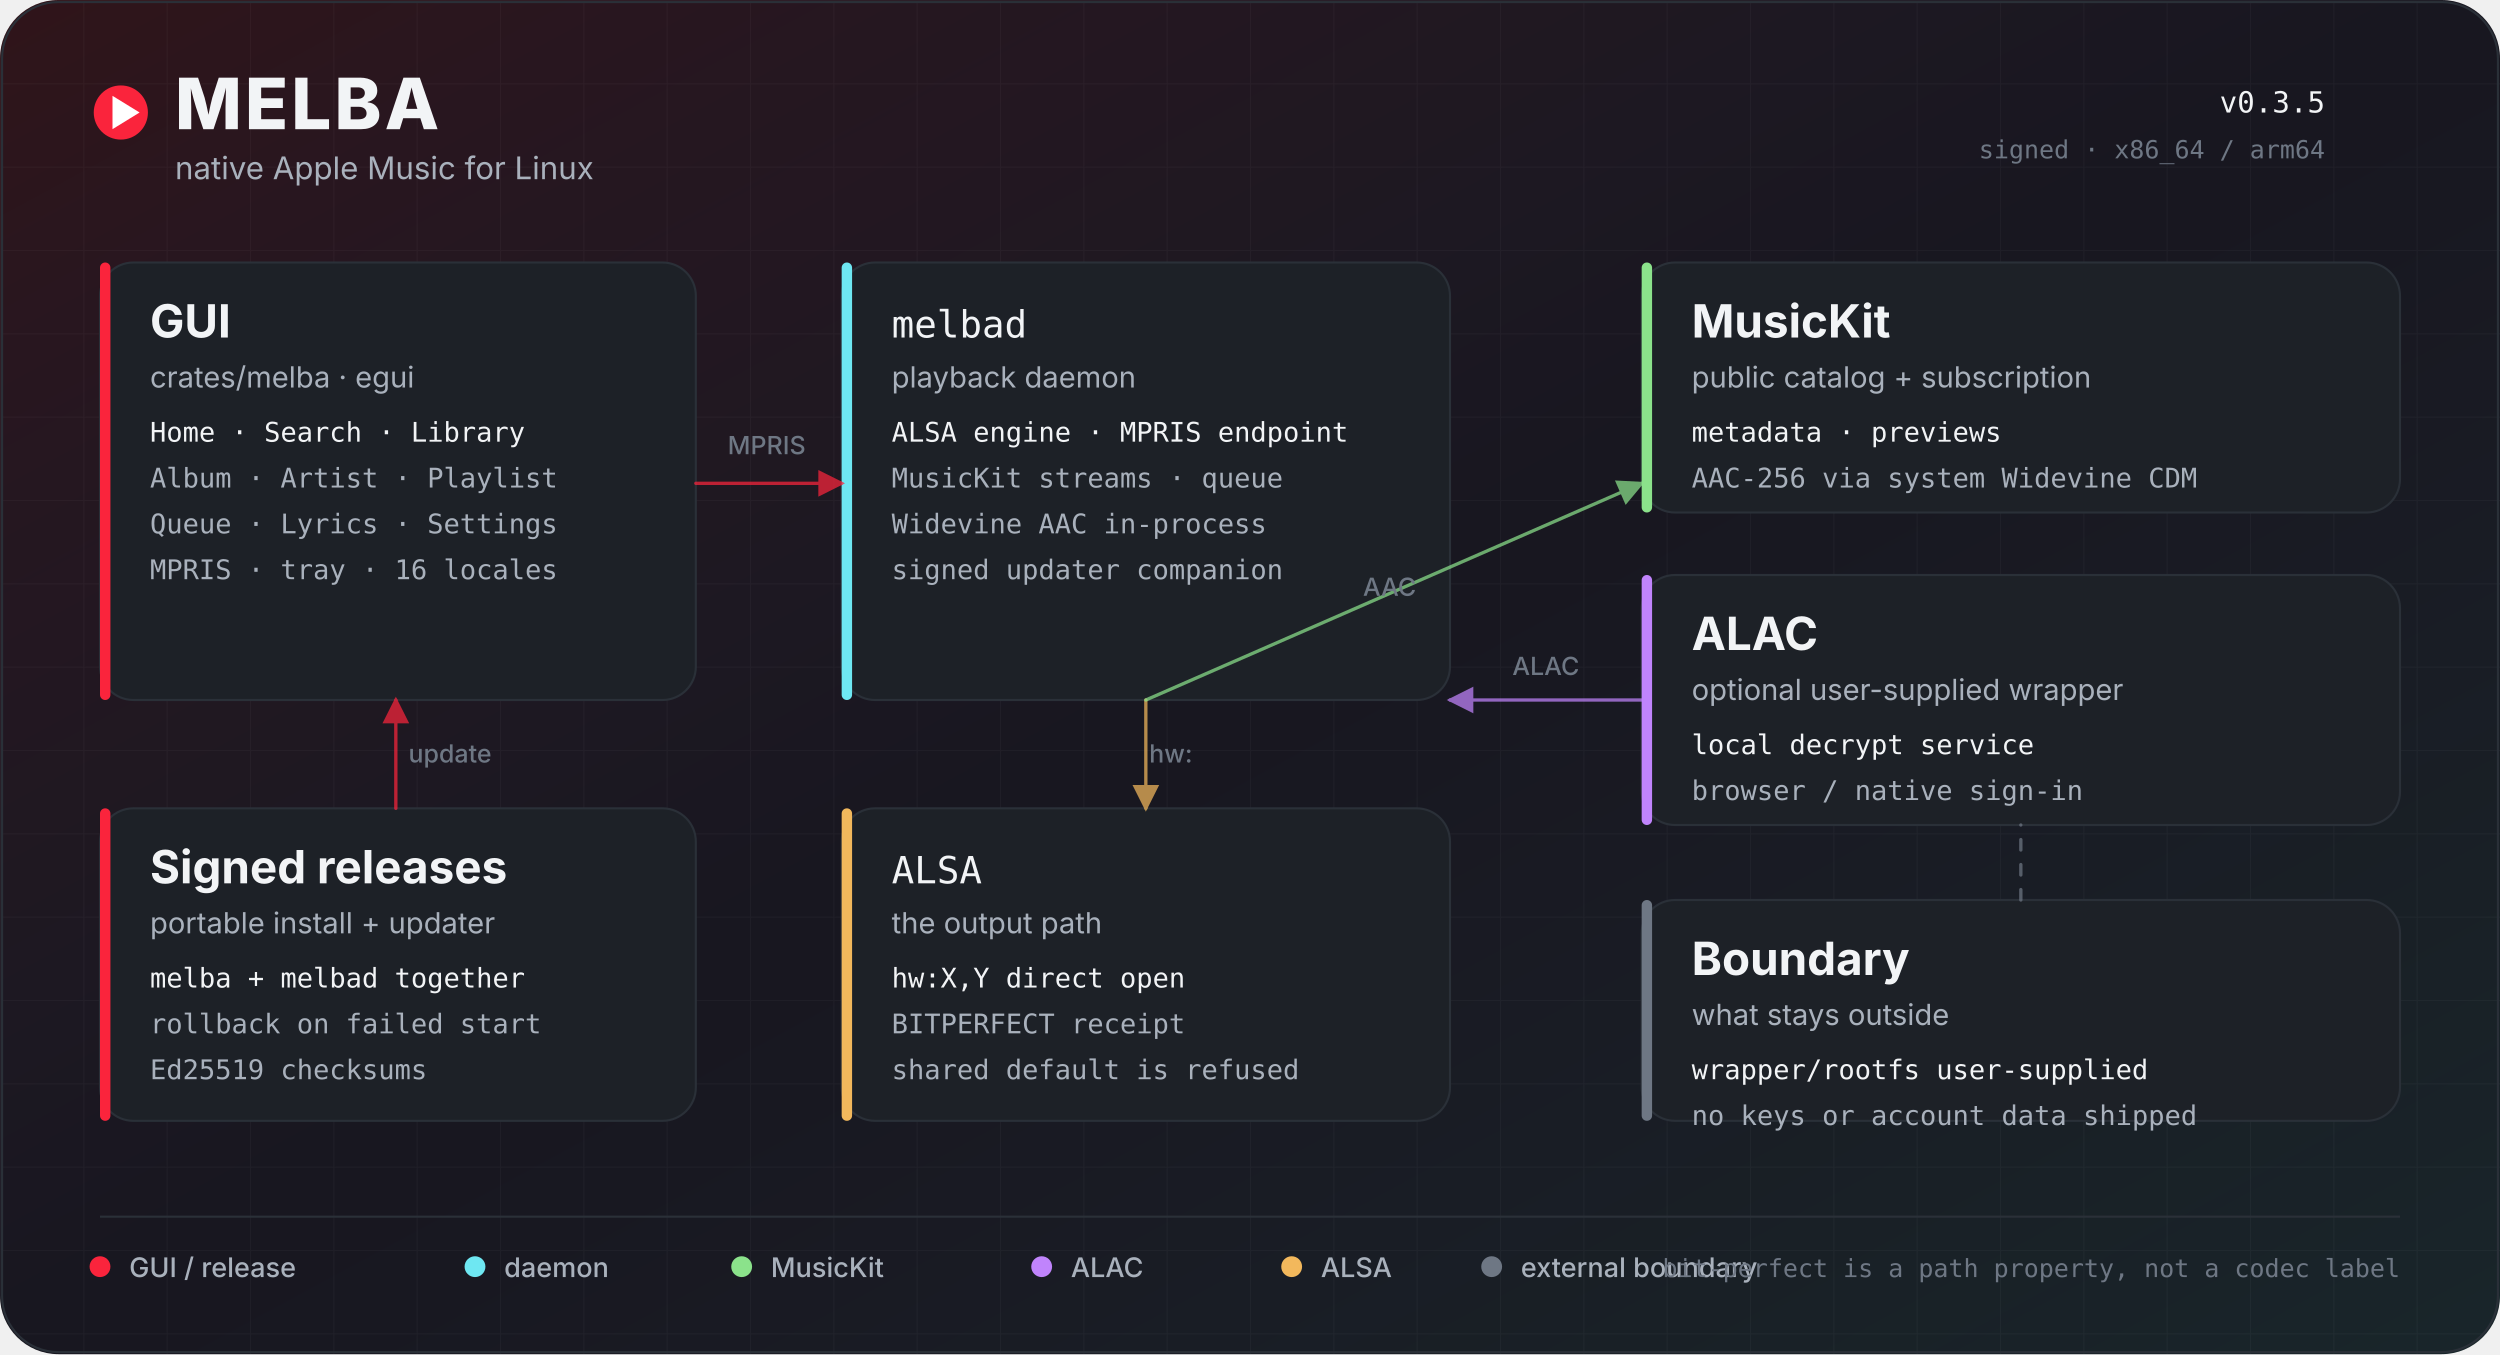
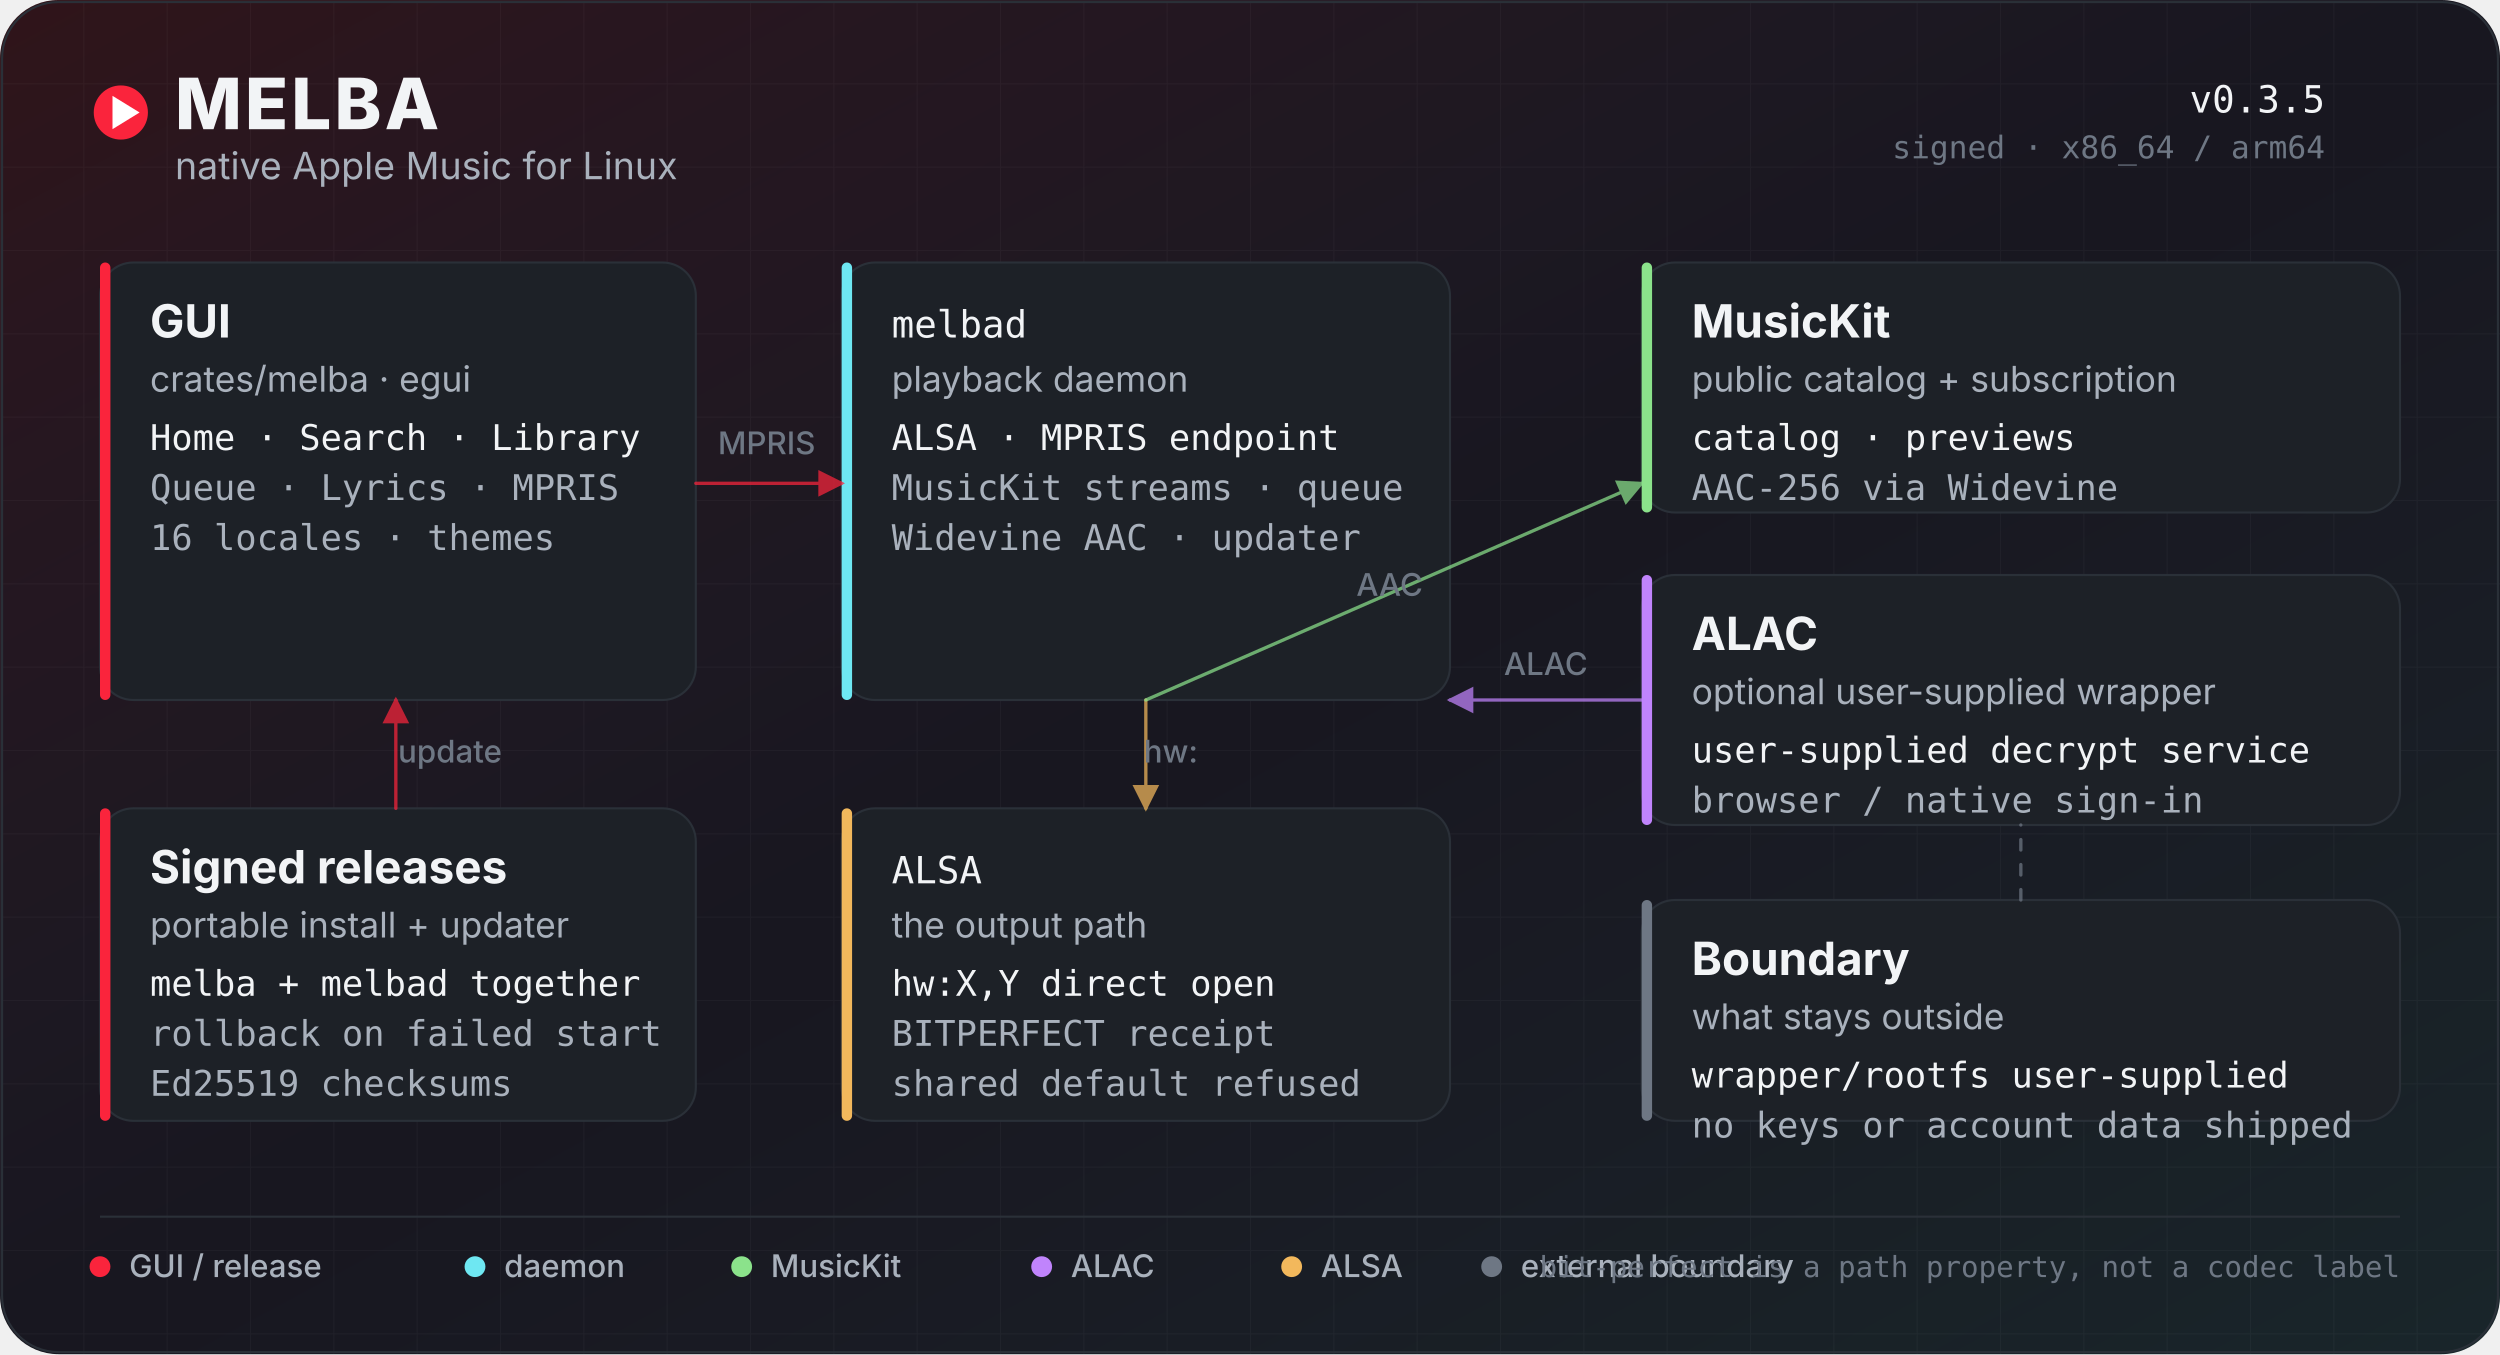
<svg xmlns="http://www.w3.org/2000/svg" viewBox="0 0 1200 650" role="img" aria-labelledby="title desc">
  <defs>
    <marker id="arrow-fa243c" markerWidth="8" markerHeight="8" refX="7" refY="4" orient="auto">
      <path d="M0,0 L8,4 L0,8 z" fill="#fa243c" />
    </marker>
    <marker id="arrow-6ee7f2" markerWidth="8" markerHeight="8" refX="7" refY="4" orient="auto">
      <path d="M0,0 L8,4 L0,8 z" fill="#6ee7f2" />
    </marker>
    <marker id="arrow-c084fc" markerWidth="8" markerHeight="8" refX="7" refY="4" orient="auto">
      <path d="M0,0 L8,4 L0,8 z" fill="#c084fc" />
    </marker>
    <marker id="arrow-f2b85c" markerWidth="8" markerHeight="8" refX="7" refY="4" orient="auto">
      <path d="M0,0 L8,4 L0,8 z" fill="#f2b85c" />
    </marker>
    <marker id="arrow-8be28b" markerWidth="8" markerHeight="8" refX="7" refY="4" orient="auto">
      <path d="M0,0 L8,4 L0,8 z" fill="#8be28b" />
    </marker>
    <linearGradient id="wash" x1="0" y1="0" x2="1" y2="1">
      <stop offset="0" stop-color="#fa243c" stop-opacity="0.14" />
      <stop offset="0.5" stop-color="#c084fc" stop-opacity="0.05" />
      <stop offset="1" stop-color="#6ee7f2" stop-opacity="0.10" />
    </linearGradient>
    <pattern id="grid" width="40" height="40" patternUnits="userSpaceOnUse">
      <path d="M 40 0 L 0 0 0 40" fill="none" stroke="#ffffff" stroke-opacity="0.035" stroke-width="1" />
    </pattern>
  </defs>
  <rect width="1200" height="650" rx="28" fill="#0f1114" />
  <rect width="1200" height="650" rx="28" fill="url(#wash)" />
  <rect width="1200" height="650" rx="28" fill="url(#grid)" />
  <rect x="1" y="1" width="1198" height="648" rx="27" fill="none" stroke="#2a3038" stroke-width="1" />
  <circle cx="58" cy="54" r="13" fill="#fa243c" />
  <path d="M54 46 L67 54 L54 62 Z" fill="#ffffff" />
  <text x="84" y="62" fill="#f2f4f6" font-family="Inter, ui-sans-serif, sans-serif" font-size="34" font-weight="800" text-anchor="start" letter-spacing="1.5">MELBA</text>
-   <text x="84" y="86" fill="#a9b1bc" font-family="Inter, ui-sans-serif, sans-serif" font-size="15" font-weight="400" text-anchor="start">native Apple Music for Linux</text>
-   <text x="1116" y="54" fill="#f2f4f6" font-family="ui-monospace, SFMono-Regular, Menlo, monospace" font-size="14" font-weight="500" text-anchor="end">v0.3.5</text>
-   <text x="1116" y="76" fill="#6e7784" font-family="ui-monospace, SFMono-Regular, Menlo, monospace" font-size="12" font-weight="500" text-anchor="end">signed · x86_64 / arm64</text>
+   <text x="84" y="86" fill="#a9b1bc" font-family="Inter, ui-sans-serif, sans-serif" font-size="18" font-weight="400" text-anchor="start">native Apple Music for Linux</text>
+   <text x="1116" y="54" fill="#f2f4f6" font-family="ui-monospace, SFMono-Regular, Menlo, monospace" font-size="18" font-weight="500" text-anchor="end">v0.3.5</text>
+   <text x="1116" y="76" fill="#6e7784" font-family="ui-monospace, SFMono-Regular, Menlo, monospace" font-size="15" font-weight="500" text-anchor="end">signed · x86_64 / arm64</text>
  <rect x="48" y="126" width="286" height="210" rx="16" fill="#1d2127" stroke="#2a3038" stroke-width="1" />
  <rect x="48" y="126" width="5" height="210" rx="2.5" fill="#fa243c" />
  <text x="72" y="162" fill="#f2f4f6" font-family="Inter, ui-sans-serif, sans-serif" font-size="22" font-weight="700" text-anchor="start">GUI</text>
-   <text x="72" y="186" fill="#a9b1bc" font-family="Inter, ui-sans-serif, sans-serif" font-size="14" font-weight="400" text-anchor="start">crates/melba · egui</text>
-   <text x="72" y="212" fill="#f2f4f6" font-family="ui-monospace, SFMono-Regular, Menlo, monospace" font-size="13" font-weight="500" text-anchor="start">Home · Search · Library</text>
-   <text x="72" y="234" fill="#a9b1bc" font-family="ui-monospace, SFMono-Regular, Menlo, monospace" font-size="13" font-weight="500" text-anchor="start">Album · Artist · Playlist</text>
-   <text x="72" y="256" fill="#a9b1bc" font-family="ui-monospace, SFMono-Regular, Menlo, monospace" font-size="13" font-weight="500" text-anchor="start">Queue · Lyrics · Settings</text>
-   <text x="72" y="278" fill="#a9b1bc" font-family="ui-monospace, SFMono-Regular, Menlo, monospace" font-size="13" font-weight="500" text-anchor="start">MPRIS · tray · 16 locales</text>
+   <text x="72" y="188" fill="#a9b1bc" font-family="Inter, ui-sans-serif, sans-serif" font-size="17" font-weight="400" text-anchor="start">crates/melba · egui</text>
+   <text x="72" y="216" fill="#f2f4f6" font-family="ui-monospace, SFMono-Regular, Menlo, monospace" font-size="17" font-weight="500" text-anchor="start">Home · Search · Library</text>
+   <text x="72" y="240" fill="#a9b1bc" font-family="ui-monospace, SFMono-Regular, Menlo, monospace" font-size="17" font-weight="500" text-anchor="start">Queue · Lyrics · MPRIS</text>
+   <text x="72" y="264" fill="#a9b1bc" font-family="ui-monospace, SFMono-Regular, Menlo, monospace" font-size="17" font-weight="500" text-anchor="start">16 locales · themes</text>
  <rect x="404" y="126" width="292" height="210" rx="16" fill="#1d2127" stroke="#2a3038" stroke-width="1" />
  <rect x="404" y="126" width="5" height="210" rx="2.5" fill="#6ee7f2" />
  <text x="428" y="162" fill="#f2f4f6" font-family="ui-monospace, SFMono-Regular, Menlo, monospace" font-size="18" font-weight="500" text-anchor="start">melbad</text>
-   <text x="428" y="186" fill="#a9b1bc" font-family="Inter, ui-sans-serif, sans-serif" font-size="14" font-weight="400" text-anchor="start">playback daemon</text>
-   <text x="428" y="212" fill="#f2f4f6" font-family="ui-monospace, SFMono-Regular, Menlo, monospace" font-size="13" font-weight="500" text-anchor="start">ALSA engine · MPRIS endpoint</text>
-   <text x="428" y="234" fill="#a9b1bc" font-family="ui-monospace, SFMono-Regular, Menlo, monospace" font-size="13" font-weight="500" text-anchor="start">MusicKit streams · queue</text>
-   <text x="428" y="256" fill="#a9b1bc" font-family="ui-monospace, SFMono-Regular, Menlo, monospace" font-size="13" font-weight="500" text-anchor="start">Widevine AAC in-process</text>
-   <text x="428" y="278" fill="#a9b1bc" font-family="ui-monospace, SFMono-Regular, Menlo, monospace" font-size="13" font-weight="500" text-anchor="start">signed updater companion</text>
+   <text x="428" y="188" fill="#a9b1bc" font-family="Inter, ui-sans-serif, sans-serif" font-size="17" font-weight="400" text-anchor="start">playback daemon</text>
+   <text x="428" y="216" fill="#f2f4f6" font-family="ui-monospace, SFMono-Regular, Menlo, monospace" font-size="17" font-weight="500" text-anchor="start">ALSA · MPRIS endpoint</text>
+   <text x="428" y="240" fill="#a9b1bc" font-family="ui-monospace, SFMono-Regular, Menlo, monospace" font-size="17" font-weight="500" text-anchor="start">MusicKit streams · queue</text>
+   <text x="428" y="264" fill="#a9b1bc" font-family="ui-monospace, SFMono-Regular, Menlo, monospace" font-size="17" font-weight="500" text-anchor="start">Widevine AAC · updater</text>
  <rect x="788" y="126" width="364" height="120" rx="16" fill="#1d2127" stroke="#2a3038" stroke-width="1" />
  <rect x="788" y="126" width="5" height="120" rx="2.5" fill="#8be28b" />
  <text x="812" y="162" fill="#f2f4f6" font-family="Inter, ui-sans-serif, sans-serif" font-size="22" font-weight="700" text-anchor="start">MusicKit</text>
-   <text x="812" y="186" fill="#a9b1bc" font-family="Inter, ui-sans-serif, sans-serif" font-size="14" font-weight="400" text-anchor="start">public catalog + subscription</text>
-   <text x="812" y="212" fill="#f2f4f6" font-family="ui-monospace, SFMono-Regular, Menlo, monospace" font-size="13" font-weight="500" text-anchor="start">metadata · previews</text>
-   <text x="812" y="234" fill="#a9b1bc" font-family="ui-monospace, SFMono-Regular, Menlo, monospace" font-size="13" font-weight="500" text-anchor="start">AAC-256 via system Widevine CDM</text>
+   <text x="812" y="188" fill="#a9b1bc" font-family="Inter, ui-sans-serif, sans-serif" font-size="17" font-weight="400" text-anchor="start">public catalog + subscription</text>
+   <text x="812" y="216" fill="#f2f4f6" font-family="ui-monospace, SFMono-Regular, Menlo, monospace" font-size="17" font-weight="500" text-anchor="start">catalog · previews</text>
+   <text x="812" y="240" fill="#a9b1bc" font-family="ui-monospace, SFMono-Regular, Menlo, monospace" font-size="17" font-weight="500" text-anchor="start">AAC-256 via Widevine</text>
  <rect x="788" y="276" width="364" height="120" rx="16" fill="#1d2127" stroke="#2a3038" stroke-width="1" />
  <rect x="788" y="276" width="5" height="120" rx="2.5" fill="#c084fc" />
  <text x="812" y="312" fill="#f2f4f6" font-family="Inter, ui-sans-serif, sans-serif" font-size="22" font-weight="700" text-anchor="start">ALAC</text>
-   <text x="812" y="336" fill="#a9b1bc" font-family="Inter, ui-sans-serif, sans-serif" font-size="14" font-weight="400" text-anchor="start">optional user-supplied wrapper</text>
-   <text x="812" y="362" fill="#f2f4f6" font-family="ui-monospace, SFMono-Regular, Menlo, monospace" font-size="13" font-weight="500" text-anchor="start">local decrypt service</text>
-   <text x="812" y="384" fill="#a9b1bc" font-family="ui-monospace, SFMono-Regular, Menlo, monospace" font-size="13" font-weight="500" text-anchor="start">browser / native sign-in</text>
+   <text x="812" y="338" fill="#a9b1bc" font-family="Inter, ui-sans-serif, sans-serif" font-size="17" font-weight="400" text-anchor="start">optional user-supplied wrapper</text>
+   <text x="812" y="366" fill="#f2f4f6" font-family="ui-monospace, SFMono-Regular, Menlo, monospace" font-size="17" font-weight="500" text-anchor="start">user-supplied decrypt service</text>
+   <text x="812" y="390" fill="#a9b1bc" font-family="ui-monospace, SFMono-Regular, Menlo, monospace" font-size="17" font-weight="500" text-anchor="start">browser / native sign-in</text>
  <rect x="404" y="388" width="292" height="150" rx="16" fill="#1d2127" stroke="#2a3038" stroke-width="1" />
  <rect x="404" y="388" width="5" height="150" rx="2.5" fill="#f2b85c" />
  <text x="428" y="424" fill="#f2f4f6" font-family="ui-monospace, SFMono-Regular, Menlo, monospace" font-size="18" font-weight="500" text-anchor="start">ALSA</text>
-   <text x="428" y="448" fill="#a9b1bc" font-family="Inter, ui-sans-serif, sans-serif" font-size="14" font-weight="400" text-anchor="start">the output path</text>
-   <text x="428" y="474" fill="#f2f4f6" font-family="ui-monospace, SFMono-Regular, Menlo, monospace" font-size="13" font-weight="500" text-anchor="start">hw:X,Y direct open</text>
-   <text x="428" y="496" fill="#a9b1bc" font-family="ui-monospace, SFMono-Regular, Menlo, monospace" font-size="13" font-weight="500" text-anchor="start">BITPERFECT receipt</text>
-   <text x="428" y="518" fill="#a9b1bc" font-family="ui-monospace, SFMono-Regular, Menlo, monospace" font-size="13" font-weight="500" text-anchor="start">shared default is refused</text>
+   <text x="428" y="450" fill="#a9b1bc" font-family="Inter, ui-sans-serif, sans-serif" font-size="17" font-weight="400" text-anchor="start">the output path</text>
+   <text x="428" y="478" fill="#f2f4f6" font-family="ui-monospace, SFMono-Regular, Menlo, monospace" font-size="17" font-weight="500" text-anchor="start">hw:X,Y direct open</text>
+   <text x="428" y="502" fill="#a9b1bc" font-family="ui-monospace, SFMono-Regular, Menlo, monospace" font-size="17" font-weight="500" text-anchor="start">BITPERFECT receipt</text>
+   <text x="428" y="526" fill="#a9b1bc" font-family="ui-monospace, SFMono-Regular, Menlo, monospace" font-size="17" font-weight="500" text-anchor="start">shared default refused</text>
  <rect x="48" y="388" width="286" height="150" rx="16" fill="#1d2127" stroke="#2a3038" stroke-width="1" />
  <rect x="48" y="388" width="5" height="150" rx="2.5" fill="#fa243c" />
  <text x="72" y="424" fill="#f2f4f6" font-family="Inter, ui-sans-serif, sans-serif" font-size="22" font-weight="700" text-anchor="start">Signed releases</text>
-   <text x="72" y="448" fill="#a9b1bc" font-family="Inter, ui-sans-serif, sans-serif" font-size="14" font-weight="400" text-anchor="start">portable install + updater</text>
-   <text x="72" y="474" fill="#f2f4f6" font-family="ui-monospace, SFMono-Regular, Menlo, monospace" font-size="13" font-weight="500" text-anchor="start">melba + melbad together</text>
-   <text x="72" y="496" fill="#a9b1bc" font-family="ui-monospace, SFMono-Regular, Menlo, monospace" font-size="13" font-weight="500" text-anchor="start">rollback on failed start</text>
-   <text x="72" y="518" fill="#a9b1bc" font-family="ui-monospace, SFMono-Regular, Menlo, monospace" font-size="13" font-weight="500" text-anchor="start">Ed25519 checksums</text>
+   <text x="72" y="450" fill="#a9b1bc" font-family="Inter, ui-sans-serif, sans-serif" font-size="17" font-weight="400" text-anchor="start">portable install + updater</text>
+   <text x="72" y="478" fill="#f2f4f6" font-family="ui-monospace, SFMono-Regular, Menlo, monospace" font-size="17" font-weight="500" text-anchor="start">melba + melbad together</text>
+   <text x="72" y="502" fill="#a9b1bc" font-family="ui-monospace, SFMono-Regular, Menlo, monospace" font-size="17" font-weight="500" text-anchor="start">rollback on failed start</text>
+   <text x="72" y="526" fill="#a9b1bc" font-family="ui-monospace, SFMono-Regular, Menlo, monospace" font-size="17" font-weight="500" text-anchor="start">Ed25519 checksums</text>
  <rect x="788" y="432" width="364" height="106" rx="16" fill="#1d2127" stroke="#2a3038" stroke-width="1" />
  <rect x="788" y="432" width="5" height="106" rx="2.5" fill="#6e7784" />
  <text x="812" y="468" fill="#f2f4f6" font-family="Inter, ui-sans-serif, sans-serif" font-size="22" font-weight="700" text-anchor="start">Boundary</text>
-   <text x="812" y="492" fill="#a9b1bc" font-family="Inter, ui-sans-serif, sans-serif" font-size="14" font-weight="400" text-anchor="start">what stays outside</text>
-   <text x="812" y="518" fill="#f2f4f6" font-family="ui-monospace, SFMono-Regular, Menlo, monospace" font-size="13" font-weight="500" text-anchor="start">wrapper/rootfs user-supplied</text>
-   <text x="812" y="540" fill="#a9b1bc" font-family="ui-monospace, SFMono-Regular, Menlo, monospace" font-size="13" font-weight="500" text-anchor="start">no keys or account data shipped</text>
+   <text x="812" y="494" fill="#a9b1bc" font-family="Inter, ui-sans-serif, sans-serif" font-size="17" font-weight="400" text-anchor="start">what stays outside</text>
+   <text x="812" y="522" fill="#f2f4f6" font-family="ui-monospace, SFMono-Regular, Menlo, monospace" font-size="17" font-weight="500" text-anchor="start">wrapper/rootfs user-supplied</text>
+   <text x="812" y="546" fill="#a9b1bc" font-family="ui-monospace, SFMono-Regular, Menlo, monospace" font-size="17" font-weight="500" text-anchor="start">no keys or account data shipped</text>
  <path d="M 334 232 L 404 232" fill="none" stroke="#fa243c" stroke-width="1.6" stroke-linecap="round" stroke-linejoin="round" opacity="0.72" marker-end="url(#arrow-fa243c)" />
-   <text x="368" y="218" fill="#6e7784" font-family="Inter, ui-sans-serif, sans-serif" font-size="12" font-weight="500" text-anchor="middle">MPRIS</text>
+   <text x="368" y="218" fill="#6e7784" font-family="Inter, ui-sans-serif, sans-serif" font-size="15" font-weight="500" text-anchor="middle">MPRIS</text>
  <path d="M 550 336 L 550 388" fill="none" stroke="#f2b85c" stroke-width="1.6" stroke-linecap="round" stroke-linejoin="round" opacity="0.72" marker-end="url(#arrow-f2b85c)" />
-   <text x="562" y="366" fill="#6e7784" font-family="Inter, ui-sans-serif, sans-serif" font-size="12" font-weight="500" text-anchor="middle">hw:</text>
+   <text x="562" y="366" fill="#6e7784" font-family="Inter, ui-sans-serif, sans-serif" font-size="15" font-weight="500" text-anchor="middle">hw:</text>
  <path d="M 550 336 L 788 232" fill="none" stroke="#8be28b" stroke-width="1.6" stroke-linecap="round" stroke-linejoin="round" opacity="0.72" marker-end="url(#arrow-8be28b)" />
-   <text x="667" y="286" fill="#6e7784" font-family="Inter, ui-sans-serif, sans-serif" font-size="12" font-weight="500" text-anchor="middle">AAC</text>
+   <text x="667" y="286" fill="#6e7784" font-family="Inter, ui-sans-serif, sans-serif" font-size="15" font-weight="500" text-anchor="middle">AAC</text>
  <path d="M 788 336 L 696 336" fill="none" stroke="#c084fc" stroke-width="1.6" stroke-linecap="round" stroke-linejoin="round" opacity="0.72" marker-end="url(#arrow-c084fc)" />
-   <text x="742" y="324" fill="#6e7784" font-family="Inter, ui-sans-serif, sans-serif" font-size="12" font-weight="500" text-anchor="middle">ALAC</text>
+   <text x="742" y="324" fill="#6e7784" font-family="Inter, ui-sans-serif, sans-serif" font-size="15" font-weight="500" text-anchor="middle">ALAC</text>
  <path d="M 190 388 L 190 336" fill="none" stroke="#fa243c" stroke-width="1.6" stroke-linecap="round" stroke-linejoin="round" opacity="0.72" marker-end="url(#arrow-fa243c)" />
-   <text x="216" y="366" fill="#6e7784" font-family="Inter, ui-sans-serif, sans-serif" font-size="12" font-weight="500" text-anchor="middle">update</text>
+   <text x="216" y="366" fill="#6e7784" font-family="Inter, ui-sans-serif, sans-serif" font-size="15" font-weight="500" text-anchor="middle">update</text>
  <path d="M 970 432 L 970 396" fill="none" stroke="#6e7784" stroke-width="1.6" stroke-linecap="round" stroke-linejoin="round" stroke-dasharray="5 7" opacity="0.72" marker-end="url(#arrow-6e7784)" />
  <line x1="48" y1="584" x2="1152" y2="584" stroke="#2a3038" stroke-width="1" />
  <circle cx="48" cy="608" r="5" fill="#fa243c" />
-   <text x="62" y="613" fill="#a9b1bc" font-family="Inter, ui-sans-serif, sans-serif" font-size="13" font-weight="500" text-anchor="start">GUI / release</text>
+   <text x="62" y="613" fill="#a9b1bc" font-family="Inter, ui-sans-serif, sans-serif" font-size="15" font-weight="500" text-anchor="start">GUI / release</text>
  <circle cx="228" cy="608" r="5" fill="#6ee7f2" />
-   <text x="242" y="613" fill="#a9b1bc" font-family="Inter, ui-sans-serif, sans-serif" font-size="13" font-weight="500" text-anchor="start">daemon</text>
+   <text x="242" y="613" fill="#a9b1bc" font-family="Inter, ui-sans-serif, sans-serif" font-size="15" font-weight="500" text-anchor="start">daemon</text>
  <circle cx="356" cy="608" r="5" fill="#8be28b" />
-   <text x="370" y="613" fill="#a9b1bc" font-family="Inter, ui-sans-serif, sans-serif" font-size="13" font-weight="500" text-anchor="start">MusicKit</text>
+   <text x="370" y="613" fill="#a9b1bc" font-family="Inter, ui-sans-serif, sans-serif" font-size="15" font-weight="500" text-anchor="start">MusicKit</text>
  <circle cx="500" cy="608" r="5" fill="#c084fc" />
-   <text x="514" y="613" fill="#a9b1bc" font-family="Inter, ui-sans-serif, sans-serif" font-size="13" font-weight="500" text-anchor="start">ALAC</text>
+   <text x="514" y="613" fill="#a9b1bc" font-family="Inter, ui-sans-serif, sans-serif" font-size="15" font-weight="500" text-anchor="start">ALAC</text>
  <circle cx="620" cy="608" r="5" fill="#f2b85c" />
-   <text x="634" y="613" fill="#a9b1bc" font-family="Inter, ui-sans-serif, sans-serif" font-size="13" font-weight="500" text-anchor="start">ALSA</text>
+   <text x="634" y="613" fill="#a9b1bc" font-family="Inter, ui-sans-serif, sans-serif" font-size="15" font-weight="500" text-anchor="start">ALSA</text>
  <circle cx="716" cy="608" r="5" fill="#6e7784" />
-   <text x="730" y="613" fill="#a9b1bc" font-family="Inter, ui-sans-serif, sans-serif" font-size="13" font-weight="500" text-anchor="start">external boundary</text>
-   <text x="1152" y="613" fill="#6e7784" font-family="ui-monospace, SFMono-Regular, Menlo, monospace" font-size="12" font-weight="500" text-anchor="end">bit-perfect is a path property, not a codec label</text>
+   <text x="730" y="613" fill="#a9b1bc" font-family="Inter, ui-sans-serif, sans-serif" font-size="15" font-weight="500" text-anchor="start">external boundary</text>
+   <text x="1152" y="613" fill="#6e7784" font-family="ui-monospace, SFMono-Regular, Menlo, monospace" font-size="14" font-weight="500" text-anchor="end">bit-perfect is a path property, not a codec label</text>
</svg>
